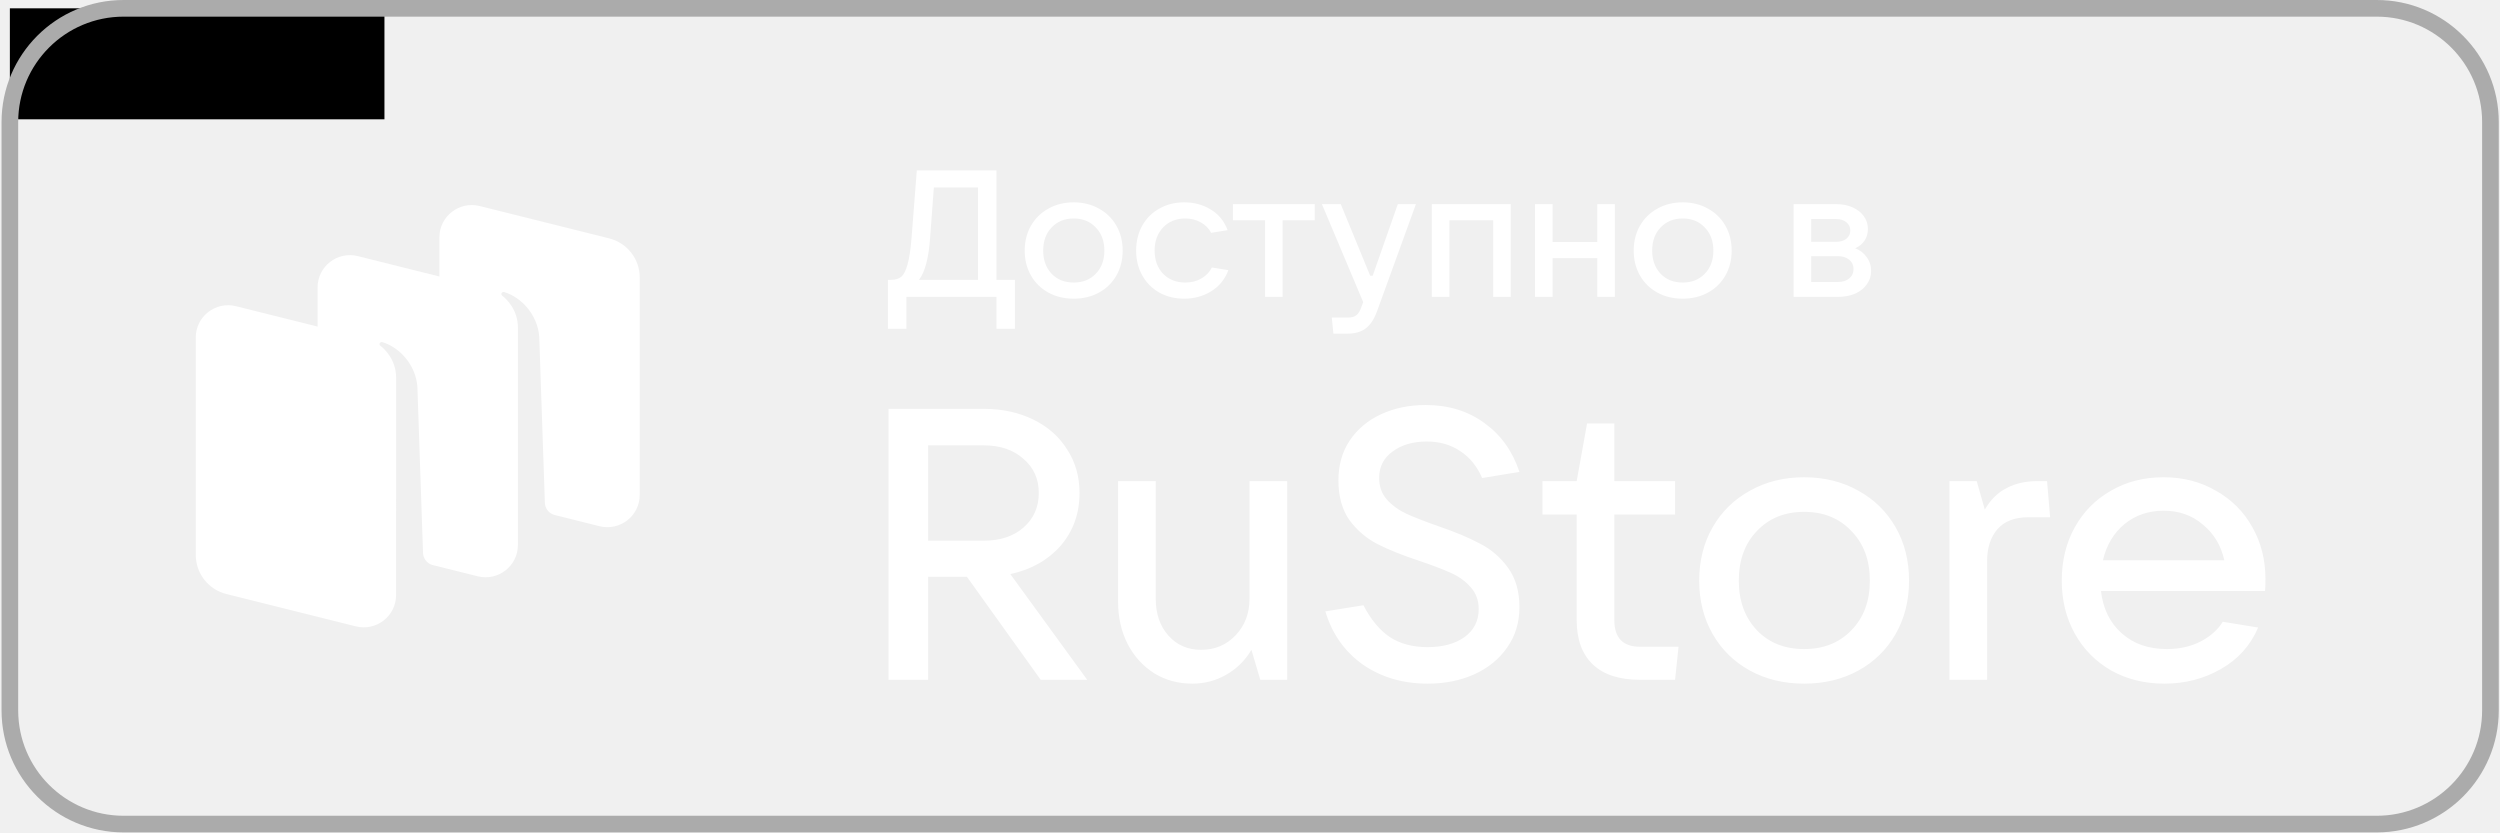
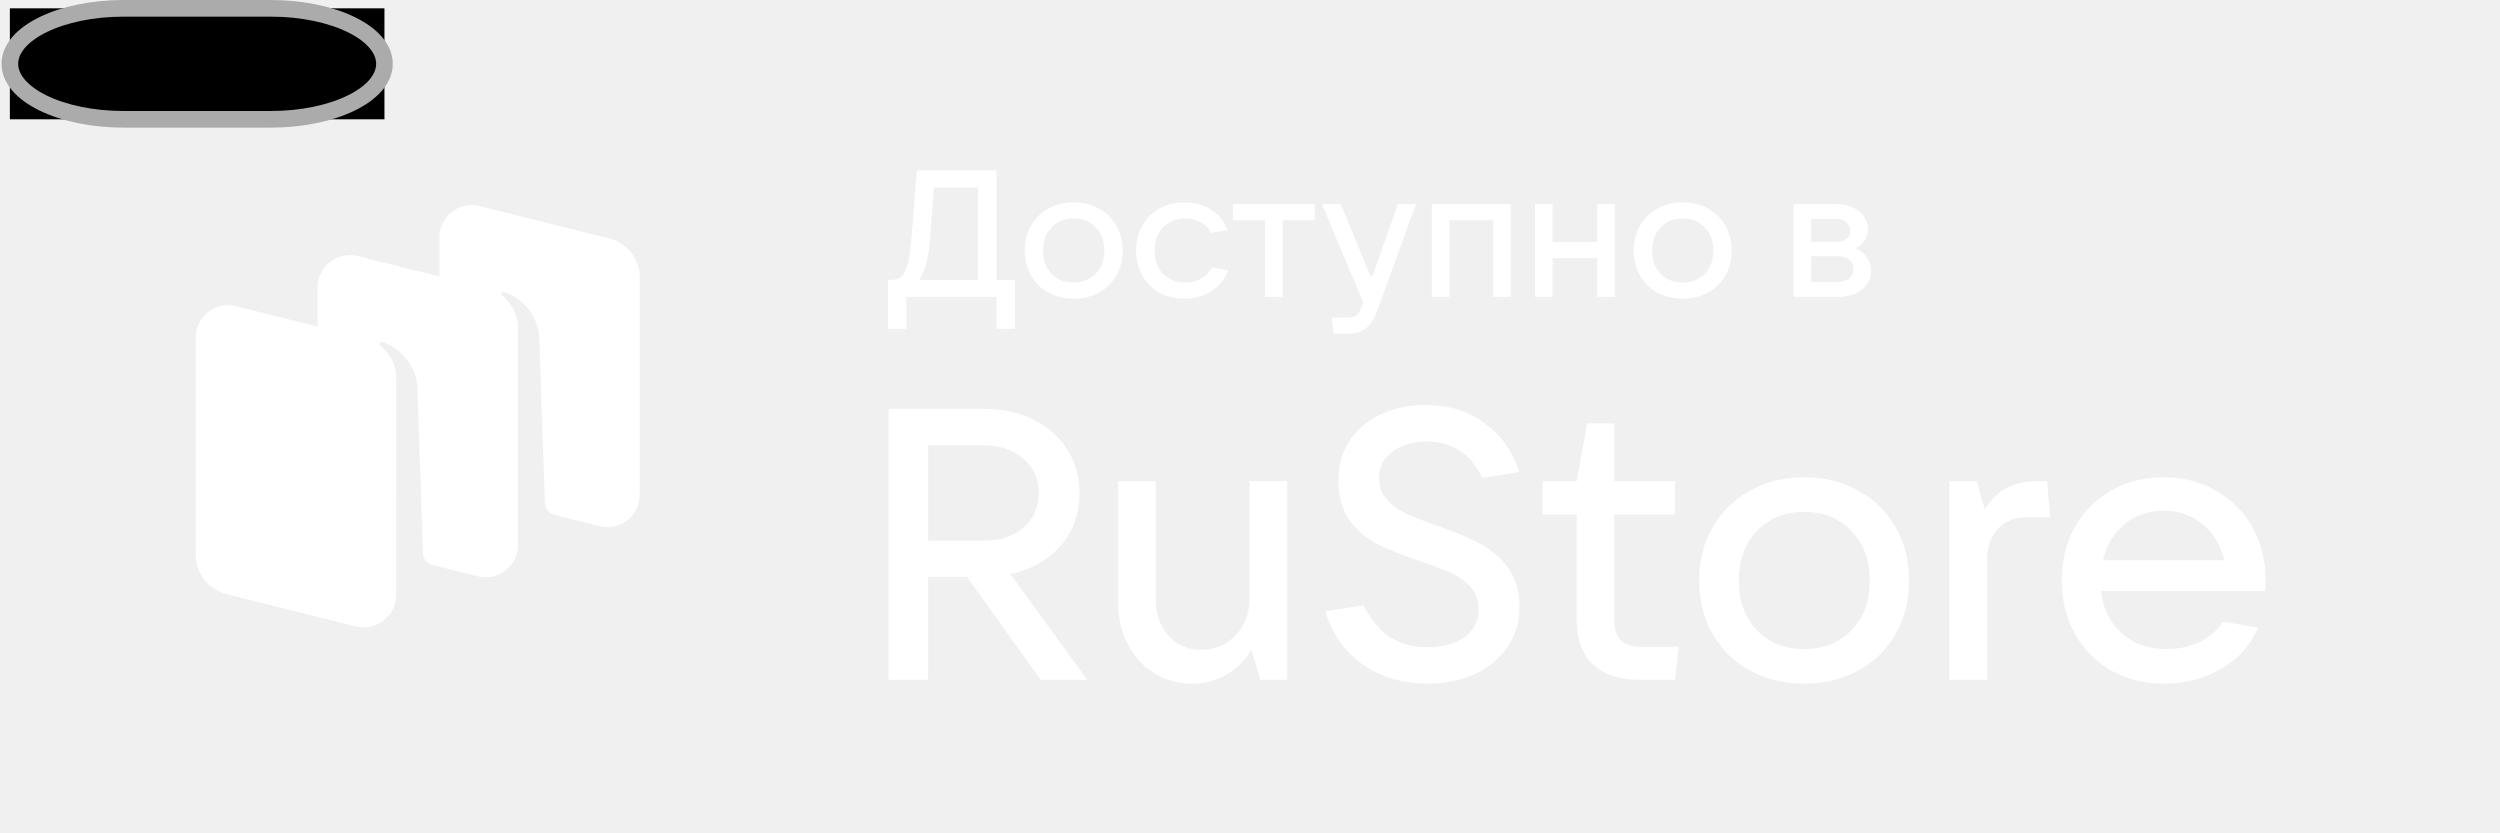
<svg xmlns="http://www.w3.org/2000/svg" width="901" height="300" viewBox="0 0 901 300" fill="none">
  <rect x="3.556" y="3" width="135" height="40" fill="black" />
  <path d="M199.776 185.577L216.048 189.642C223.415 191.482 230.556 185.939 230.556 178.381V99.987C230.556 93.333 226.009 87.531 219.523 85.911L172.871 74.257C165.504 72.417 158.363 77.96 158.363 85.518V99.65L128.969 92.307C121.602 90.467 114.46 96.01 114.46 103.568V117.7L85.065 110.357C77.698 108.517 70.556 114.06 70.556 121.618L70.556 200.012C70.556 206.666 75.104 212.468 81.59 214.088L128.241 225.742C135.608 227.582 142.75 222.039 142.75 214.481L142.762 136.192C142.762 129.579 138.576 125.754 137.058 124.579C136.768 124.355 136.688 123.937 136.896 123.635C137.1 123.338 137.468 123.198 137.813 123.302C143.96 125.158 149.842 131.46 150.429 139.384L152.458 199.253C152.525 201.219 153.796 202.924 155.626 203.566L172.145 207.692C179.512 209.533 186.654 203.989 186.654 196.431L186.666 118.16C186.666 111.546 182.488 107.712 180.97 106.537C180.681 106.313 180.601 105.895 180.808 105.593C181.013 105.296 181.381 105.156 181.726 105.26C187.873 107.116 193.755 113.418 194.342 121.342L196.371 181.207C196.441 183.253 197.821 185.013 199.776 185.577Z" fill="white" />
  <path d="M391.831 245H375.071L348.478 207.879H334.488V245H320.222V147.351H354.572C361.22 147.351 367.176 148.644 372.44 151.229C377.703 153.815 381.766 157.416 384.628 162.033C387.583 166.558 389.061 171.775 389.061 177.684C389.061 185.072 386.798 191.397 382.274 196.66C377.749 201.831 371.701 205.248 364.129 206.91L391.831 245ZM334.488 160.509V194.86H354.572C360.482 194.86 365.237 193.29 368.838 190.15C372.532 186.918 374.379 182.763 374.379 177.684C374.379 172.606 372.532 168.497 368.838 165.357C365.237 162.125 360.482 160.509 354.572 160.509H334.488ZM429.686 246.385C424.608 246.385 420.037 245.139 415.974 242.645C411.911 240.06 408.725 236.551 406.417 232.119C404.108 227.594 402.954 222.515 402.954 216.883V173.391H416.528V215.775C416.528 221.223 418.051 225.655 421.099 229.071C424.146 232.488 428.07 234.196 432.872 234.196C437.858 234.196 442.014 232.442 445.338 228.933C448.662 225.424 450.324 221.038 450.324 215.775V173.391H463.898V245H454.202L451.017 234.196C448.708 238.075 445.661 241.076 441.875 243.199C438.181 245.323 434.119 246.385 429.686 246.385ZM514.501 246.385C505.544 246.385 497.741 244.077 491.092 239.46C484.536 234.75 480.058 228.379 477.657 220.345L491.369 218.129C494.047 223.3 497.233 227.132 500.927 229.625C504.62 232.026 509.145 233.227 514.501 233.227C519.949 233.227 524.381 232.026 527.797 229.625C531.214 227.132 532.922 223.762 532.922 219.514C532.922 216.375 531.953 213.743 530.014 211.619C528.167 209.495 525.812 207.787 522.95 206.494C520.087 205.202 516.347 203.77 511.73 202.201C505.544 200.169 500.465 198.138 496.494 196.106C492.524 194.075 489.153 191.212 486.383 187.519C483.705 183.733 482.366 178.931 482.366 173.114C482.366 167.666 483.705 162.91 486.383 158.847C489.153 154.692 492.939 151.506 497.741 149.29C502.543 147.074 507.898 145.966 513.808 145.966C522.026 145.966 529.09 148.136 535 152.476C540.91 156.723 545.111 162.587 547.604 170.066L534.169 172.283C532.322 168.035 529.69 164.803 526.274 162.587C522.857 160.278 518.84 159.124 514.224 159.124C509.237 159.124 505.128 160.325 501.896 162.725C498.664 165.034 497.048 168.22 497.048 172.283C497.048 175.33 497.972 177.915 499.819 180.039C501.758 182.163 504.112 183.871 506.883 185.164C509.745 186.457 513.531 187.934 518.24 189.596C524.242 191.628 529.229 193.705 533.199 195.829C537.262 197.861 540.679 200.769 543.449 204.555C546.219 208.341 547.604 213.097 547.604 218.822C547.604 224.362 546.127 229.21 543.172 233.365C540.309 237.52 536.339 240.752 531.26 243.061C526.274 245.277 520.687 246.385 514.501 246.385ZM604.942 233.088L603.695 245H591.091C583.611 245 577.932 243.153 574.054 239.46C570.176 235.766 568.237 230.457 568.237 223.531V185.441H555.909V173.391H568.237L571.977 152.614H581.811V173.391H603.695V185.441H581.811V223.531C581.811 229.902 584.904 233.088 591.091 233.088H604.942ZM650.208 246.385C642.914 246.385 636.404 244.815 630.679 241.676C624.953 238.536 620.475 234.15 617.243 228.517C614.011 222.885 612.395 216.467 612.395 209.265C612.395 202.062 614.011 195.644 617.243 190.012C620.475 184.379 624.953 179.993 630.679 176.853C636.404 173.621 642.914 172.006 650.208 172.006C657.503 172.006 664.013 173.621 669.738 176.853C675.463 179.993 679.942 184.379 683.174 190.012C686.405 195.644 688.021 202.062 688.021 209.265C688.021 216.467 686.405 222.885 683.174 228.517C679.942 234.15 675.463 238.536 669.738 241.676C664.013 244.815 657.503 246.385 650.208 246.385ZM650.208 233.919C657.226 233.919 662.905 231.657 667.245 227.132C671.677 222.608 673.893 216.652 673.893 209.265C673.893 201.877 671.677 195.921 667.245 191.397C662.905 186.78 657.226 184.471 650.208 184.471C643.191 184.471 637.512 186.78 633.172 191.397C628.832 195.921 626.662 201.877 626.662 209.265C626.662 216.559 628.832 222.515 633.172 227.132C637.512 231.657 643.191 233.919 650.208 233.919ZM702.578 245V173.391H712.412L715.321 183.64C717.445 180.039 720.076 177.454 723.216 175.884C726.355 174.222 730.095 173.391 734.435 173.391H737.759L738.867 186.411H731.111C726.124 186.411 722.385 187.842 719.892 190.704C717.398 193.567 716.152 197.445 716.152 202.339V245H702.578ZM816.469 208.711C816.469 210.557 816.423 211.989 816.331 213.004H757.187C757.926 219.376 760.419 224.454 764.667 228.24C768.915 232.026 774.316 233.919 780.872 233.919C785.397 233.919 789.414 233.042 792.923 231.288C796.524 229.441 799.248 227.04 801.095 224.085L813.838 226.163C811.068 232.626 806.589 237.613 800.402 241.122C794.308 244.631 787.521 246.385 780.041 246.385C772.931 246.385 766.56 244.815 760.927 241.676C755.294 238.444 750.908 234.012 747.769 228.379C744.629 222.746 743.059 216.375 743.059 209.265C743.059 202.062 744.629 195.644 747.769 190.012C750.908 184.379 755.248 179.993 760.789 176.853C766.329 173.621 772.654 172.006 779.764 172.006C786.782 172.006 793.061 173.621 798.602 176.853C804.234 179.993 808.621 184.379 811.76 190.012C814.9 195.552 816.469 201.785 816.469 208.711ZM779.764 184.056C774.316 184.056 769.607 185.672 765.636 188.904C761.758 192.136 759.173 196.476 757.88 201.924H801.649C800.448 196.568 797.863 192.274 793.892 189.042C790.014 185.718 785.305 184.056 779.764 184.056Z" fill="white" />
  <path d="M320.009 118.509V100.858H321.173C322.682 100.858 323.888 100.491 324.794 99.758C325.699 99.026 326.453 97.56 327.057 95.362C327.703 93.12 328.199 89.823 328.544 85.469L330.419 61.416H359.127V100.858H365.787V118.509H359.127V107H326.669V118.509H320.009ZM352.467 100.858V67.559H336.561L335.204 85.792C334.686 93.077 333.35 98.099 331.195 100.858H352.467ZM386.957 107.647C383.552 107.647 380.513 106.914 377.84 105.448C375.168 103.983 373.077 101.935 371.568 99.306C370.06 96.676 369.305 93.68 369.305 90.318C369.305 86.956 370.06 83.96 371.568 81.331C373.077 78.701 375.168 76.654 377.84 75.188C380.513 73.68 383.552 72.925 386.957 72.925C390.362 72.925 393.401 73.68 396.074 75.188C398.746 76.654 400.837 78.701 402.345 81.331C403.854 83.96 404.608 86.956 404.608 90.318C404.608 93.68 403.854 96.676 402.345 99.306C400.837 101.935 398.746 103.983 396.074 105.448C393.401 106.914 390.362 107.647 386.957 107.647ZM386.957 101.827C390.233 101.827 392.884 100.771 394.91 98.659C396.979 96.547 398.013 93.767 398.013 90.318C398.013 86.87 396.979 84.09 394.91 81.978C392.884 79.822 390.233 78.745 386.957 78.745C383.681 78.745 381.03 79.822 379.004 81.978C376.978 84.09 375.965 86.87 375.965 90.318C375.965 93.724 376.978 96.504 379.004 98.659C381.03 100.771 383.681 101.827 386.957 101.827ZM426.792 107.647C423.473 107.647 420.477 106.914 417.805 105.448C415.175 103.94 413.128 101.87 411.662 99.241C410.197 96.612 409.464 93.637 409.464 90.318C409.464 86.956 410.197 83.96 411.662 81.331C413.128 78.701 415.175 76.654 417.805 75.188C420.434 73.68 423.43 72.925 426.792 72.925C430.37 72.925 433.56 73.787 436.361 75.512C439.206 77.236 441.232 79.715 442.439 82.947L436.491 83.917C435.715 82.365 434.486 81.115 432.805 80.167C431.167 79.219 429.292 78.745 427.18 78.745C423.904 78.745 421.232 79.822 419.162 81.978C417.137 84.133 416.124 86.913 416.124 90.318C416.124 93.724 417.137 96.504 419.162 98.659C421.232 100.771 423.904 101.827 427.18 101.827C429.378 101.827 431.318 101.332 432.999 100.34C434.723 99.349 435.973 98.034 436.749 96.396L442.698 97.366C441.491 100.642 439.422 103.185 436.491 104.996C433.603 106.763 430.37 107.647 426.792 107.647ZM462.261 107H455.925V79.391H444.351V73.572H473.835V79.391H462.261V107ZM503.77 73.572H510.3L496.334 112.043C495.3 114.931 493.942 117.022 492.261 118.315C490.58 119.608 488.338 120.255 485.537 120.255H480.558L479.976 114.436H485.925C487.175 114.436 488.144 114.155 488.834 113.595C489.524 113.078 490.106 112.151 490.58 110.815L491.291 108.875L476.42 73.572H483.209L493.813 99.37H494.718L503.77 73.572ZM522.367 107H516.03V73.572H544.48V107H538.143V79.391H522.367V107ZM575.657 87.215V73.572H581.994V107H575.657V93.034H559.557V107H553.221V73.572H559.557V87.215H575.657ZM606.439 107.647C603.034 107.647 599.995 106.914 597.323 105.448C594.65 103.983 592.559 101.935 591.051 99.306C589.542 96.676 588.788 93.68 588.788 90.318C588.788 86.956 589.542 83.96 591.051 81.331C592.559 78.701 594.65 76.654 597.323 75.188C599.995 73.68 603.034 72.925 606.439 72.925C609.845 72.925 612.883 73.68 615.556 75.188C618.229 76.654 620.319 78.701 621.828 81.331C623.336 83.96 624.091 86.956 624.091 90.318C624.091 93.68 623.336 96.676 621.828 99.306C620.319 101.935 618.229 103.983 615.556 105.448C612.883 106.914 609.845 107.647 606.439 107.647ZM606.439 101.827C609.715 101.827 612.366 100.771 614.392 98.659C616.461 96.547 617.496 93.767 617.496 90.318C617.496 86.87 616.461 84.09 614.392 81.978C612.366 79.822 609.715 78.745 606.439 78.745C603.163 78.745 600.512 79.822 598.486 81.978C596.46 84.09 595.447 86.87 595.447 90.318C595.447 93.724 596.46 96.504 598.486 98.659C600.512 100.771 603.163 101.827 606.439 101.827ZM668.596 89.478C670.321 90.124 671.7 91.18 672.735 92.646C673.812 94.069 674.351 95.75 674.351 97.689C674.351 99.457 673.834 101.051 672.799 102.474C671.808 103.896 670.407 105.017 668.596 105.836C666.786 106.612 664.717 107 662.389 107H646.419V73.572H661.807C664.006 73.572 665.967 73.96 667.691 74.736C669.415 75.512 670.752 76.568 671.7 77.904C672.691 79.24 673.187 80.771 673.187 82.495C673.187 84.133 672.778 85.555 671.959 86.762C671.183 87.926 670.062 88.831 668.596 89.478ZM652.755 78.939V87.15H661.807C663.273 87.15 664.48 86.784 665.428 86.051C666.377 85.275 666.851 84.284 666.851 83.077C666.851 81.87 666.377 80.878 665.428 80.102C664.48 79.326 663.273 78.939 661.807 78.939H652.755ZM662.389 101.633C664.07 101.633 665.428 101.202 666.463 100.34C667.497 99.478 668.015 98.357 668.015 96.978C668.015 95.599 667.497 94.478 666.463 93.616C665.428 92.754 664.07 92.323 662.389 92.323H652.755V101.633H662.389Z" fill="white" />
-   <rect x="3.556" y="3" width="894" height="294" rx="41" stroke="#ABABAB" stroke-width="6" />
+   <rect x="3.556" y="3" width="135" height="40" rx="41" stroke="#ABABAB" stroke-width="6" />
</svg>
